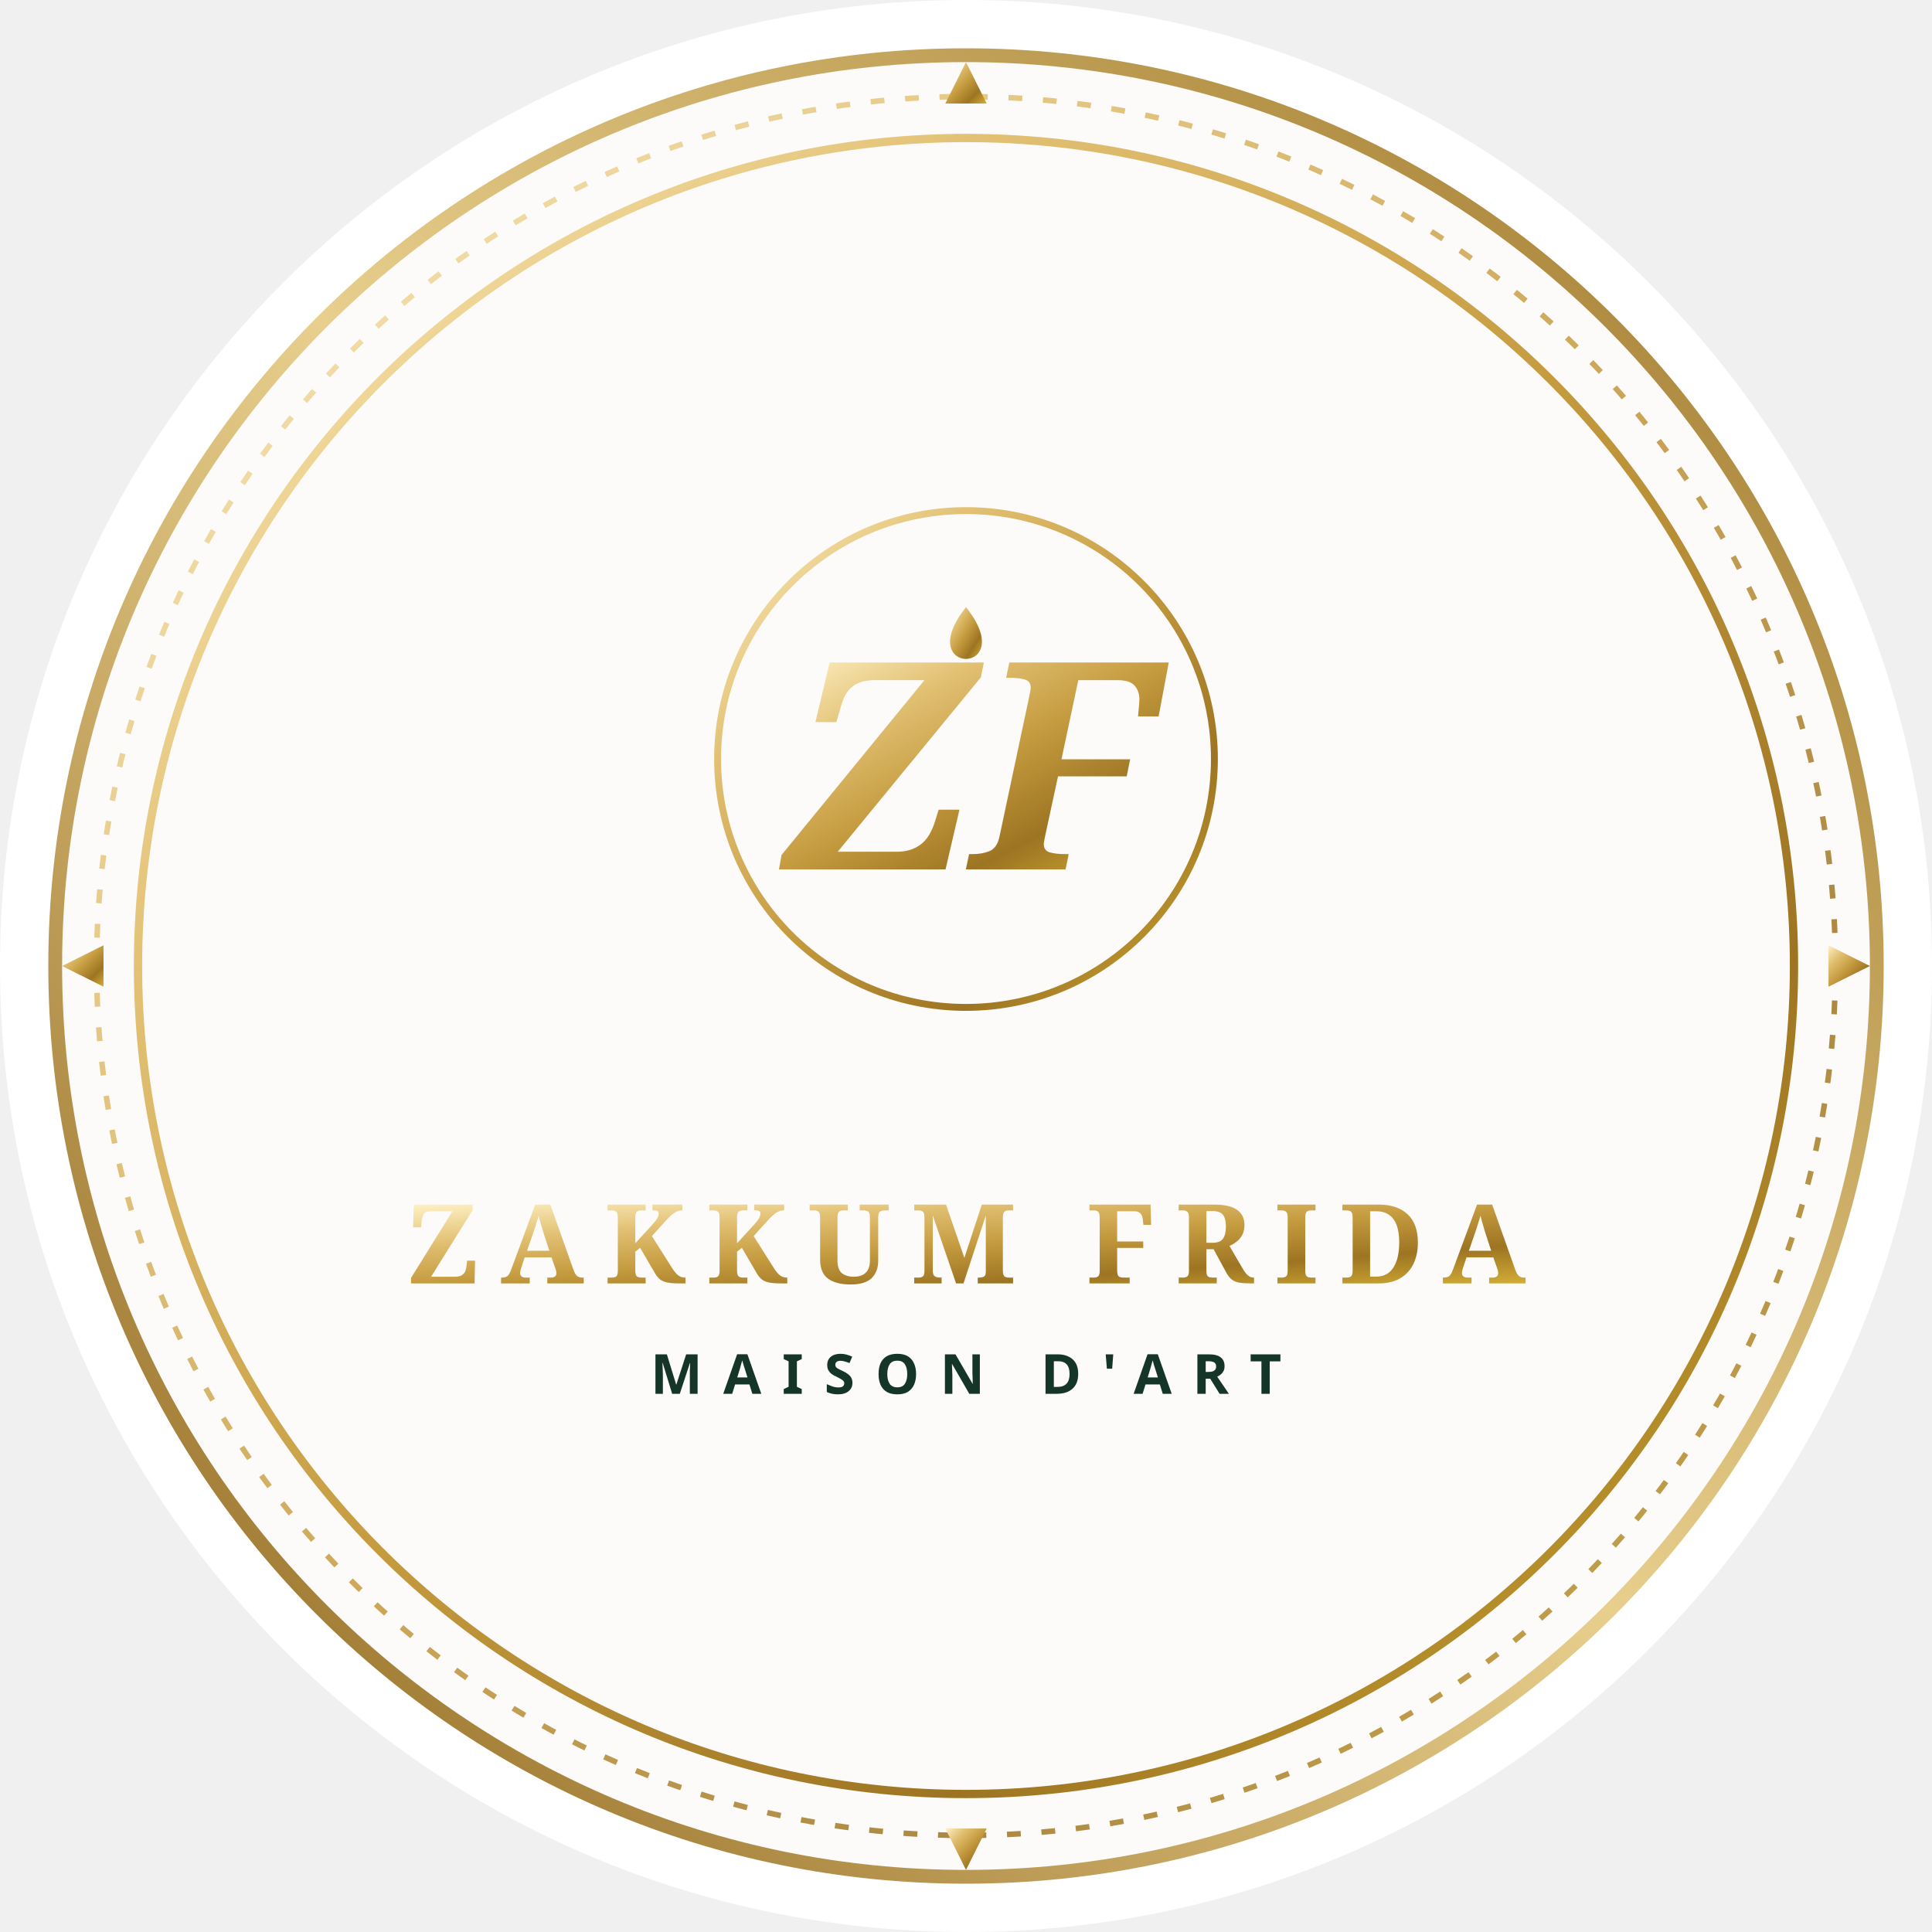
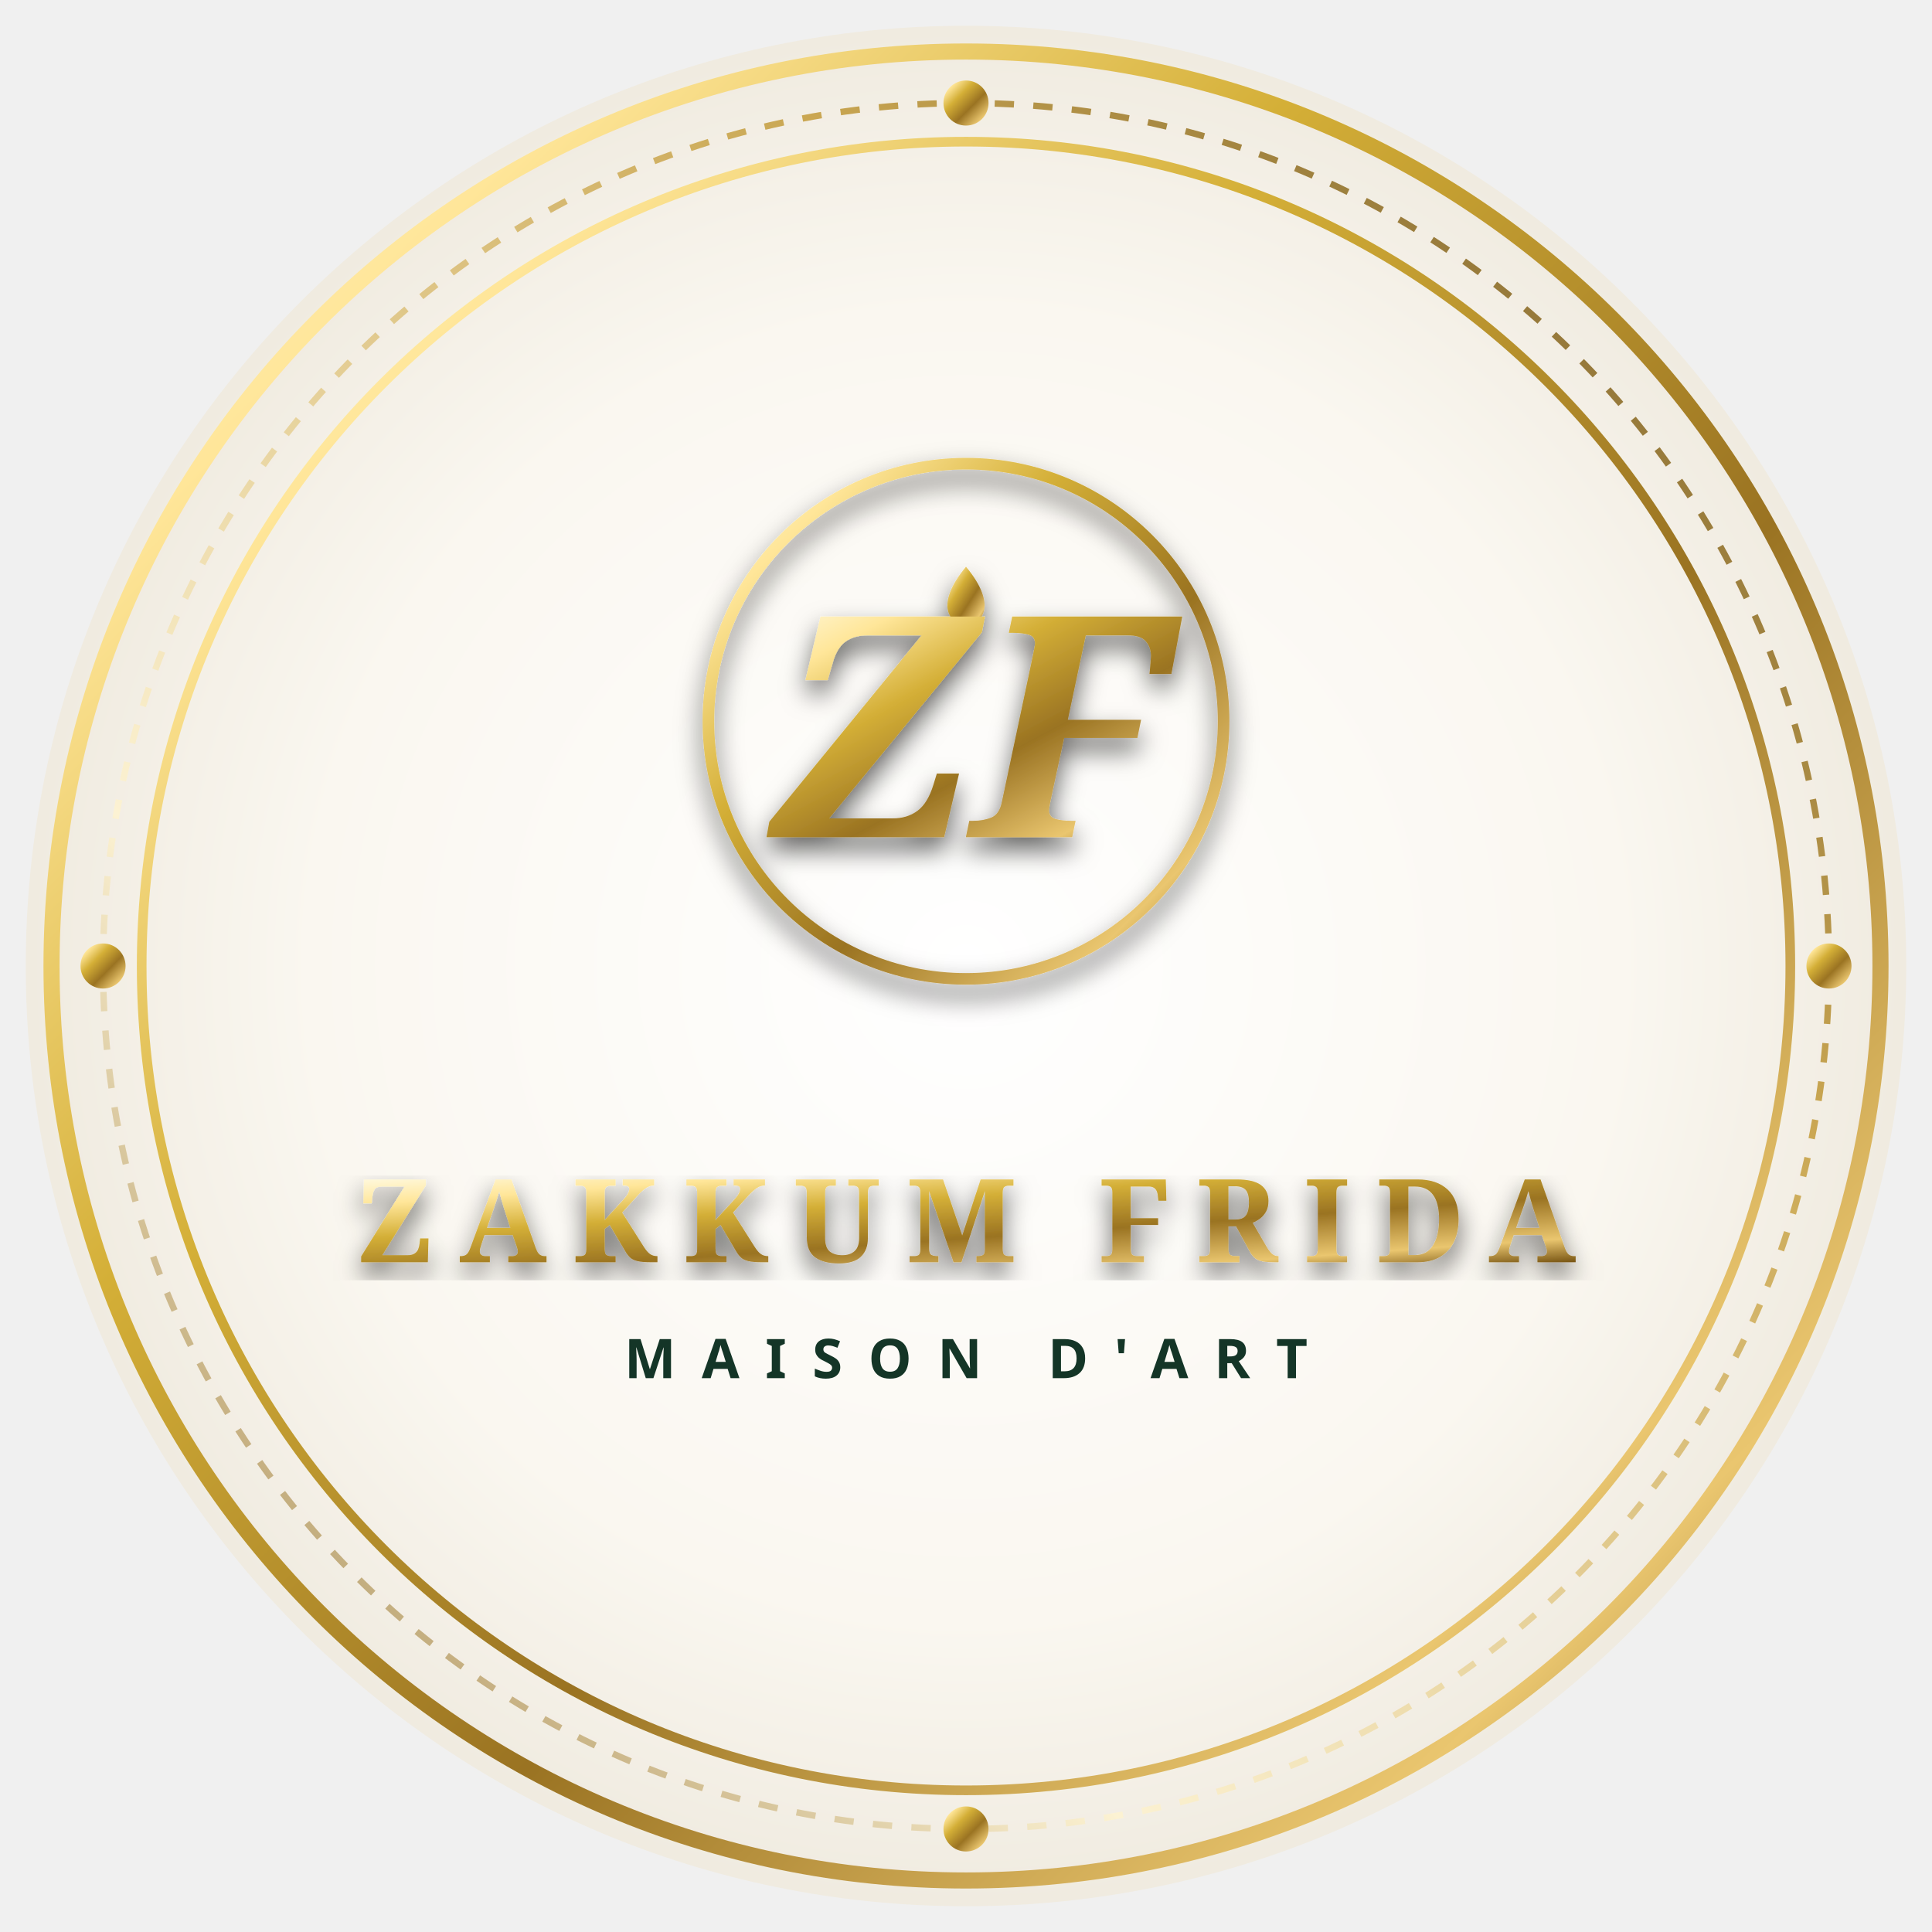
- <svg xmlns="http://www.w3.org/2000/svg" viewBox="0 0 280 280" width="100%" height="100%">
+ <svg xmlns="http://www.w3.org/2000/svg" viewBox="0 0 300 300" width="100%" height="100%">
  <defs>
-     <linearGradient id="goldLuxury" x1="0%" y1="0%" x2="100%" y2="100%">
-       <stop offset="0%" stop-color="#fff1c5" />
-       <stop offset="25%" stop-color="#e2c174" />
-       <stop offset="50%" stop-color="#c59b3f" />
-       <stop offset="75%" stop-color="#9d7422" />
-       <stop offset="100%" stop-color="#d4af37" />
+     <linearGradient id="l_gold3D" x1="0%" y1="0%" x2="100%" y2="100%">
+       <stop offset="0%" stop-color="#fff8db" />
+       <stop offset="15%" stop-color="#ffe699" />
+       <stop offset="35%" stop-color="#d4af37" />
+       <stop offset="60%" stop-color="#9a7322" />
+       <stop offset="85%" stop-color="#eac66f" />
+       <stop offset="100%" stop-color="#735010" />
    </linearGradient>
-     <linearGradient id="goldRing" x1="0%" y1="100%" x2="100%" y2="0%">
-       <stop offset="0%" stop-color="#8a6118" />
-       <stop offset="50%" stop-color="#e8cf8d" />
-       <stop offset="100%" stop-color="#9a7324" />
+     <linearGradient id="l_goldSheen" x1="0%" y1="100%" x2="100%" y2="0%">
+       <stop offset="0%" stop-color="#805b18" />
+       <stop offset="30%" stop-color="#fdf3d1" />
+       <stop offset="70%" stop-color="#c59f42" />
+       <stop offset="100%" stop-color="#543c0f" />
    </linearGradient>
-     <linearGradient id="emeraldLuxury" x1="0%" y1="0%" x2="100%" y2="100%">
-       <stop offset="0%" stop-color="#1b4d39" />
-       <stop offset="50%" stop-color="#0c2b20" />
-       <stop offset="100%" stop-color="#051610" />
-     </linearGradient>
-     <filter id="glow" x="-20%" y="-20%" width="140%" height="140%">
-       <feGaussianBlur stdDeviation="2" result="blur" />
-       <feComposite in="SourceGraphic" in2="blur" operator="over" />
+     <filter id="l_emboss" x="-20%" y="-20%" width="140%" height="140%">
+       <feDropShadow dx="0" dy="2" stdDeviation="2" flood-color="#000000" flood-opacity="0.6" />
    </filter>
+     <radialGradient id="l_darkGlow" cx="50%" cy="50%" r="50%">
+       <stop offset="0%" stop-color="#141f2e" />
+       <stop offset="70%" stop-color="#070c13" />
+       <stop offset="100%" stop-color="#030508" />
+     </radialGradient>
+     <radialGradient id="l_lightGlow" cx="50%" cy="50%" r="50%">
+       <stop offset="0%" stop-color="#ffffff" />
+       <stop offset="70%" stop-color="#faf7f0" />
+       <stop offset="100%" stop-color="#f0ebe0" />
+     </radialGradient>
  </defs>
-   <rect width="280" height="280" rx="140" fill="#ffffff" />
-   <circle cx="140" cy="140" r="132" fill="#fcfbfa" stroke="url(#goldRing)" stroke-width="2" />
-   <circle cx="140" cy="140" r="126" fill="none" stroke="url(#goldLuxury)" stroke-width="0.8" stroke-dasharray="2 3" opacity="0.85" />
-   <circle cx="140" cy="140" r="120" fill="none" stroke="url(#goldLuxury)" stroke-width="1.2" />
-   <polygon points="140,9 143,15 137,15" fill="url(#goldLuxury)" />
-   <polygon points="140,271 143,265 137,265" fill="url(#goldLuxury)" />
-   <polygon points="9,140 15,143 15,137" fill="url(#goldLuxury)" />
-   <polygon points="271,140 265,143 265,137" fill="url(#goldLuxury)" />
-   <g transform="translate(140, 110)">
-     <circle cx="0" cy="0" r="36" fill="none" stroke="url(#goldLuxury)" stroke-width="1" />
-     <path d="M0 -22 C-8 -12 8 -12 0 -22 Z" fill="url(#goldLuxury)" />
-     <text x="0" y="16" font-family="'Cormorant Garamond', serif" font-size="42" font-style="italic" font-weight="700" fill="url(#goldLuxury)" text-anchor="middle">ZF</text>
+   <circle cx="150" cy="150" r="146" fill="url(#l_lightGlow)" />
+   <circle cx="150" cy="150" r="142" fill="none" stroke="url(#l_gold3D)" stroke-width="2.5" />
+   <circle cx="150" cy="150" r="134" fill="none" stroke="url(#l_goldSheen)" stroke-width="1" stroke-dasharray="3 3" opacity="0.9" />
+   <circle cx="150" cy="150" r="128" fill="none" stroke="url(#l_gold3D)" stroke-width="1.5" />
+   <circle cx="150" cy="16" r="3.5" fill="url(#l_gold3D)" />
+   <circle cx="150" cy="284" r="3.5" fill="url(#l_gold3D)" />
+   <circle cx="16" cy="150" r="3.5" fill="url(#l_gold3D)" />
+   <circle cx="284" cy="150" r="3.5" fill="url(#l_gold3D)" />
+   <g transform="translate(150, 112)" filter="url(#l_emboss)">
+     <circle cx="0" cy="0" r="40" fill="none" stroke="url(#l_gold3D)" stroke-width="1.8" />
+     <path d="M0 -24 C-10 -12 10 -12 0 -24 Z" fill="url(#l_gold3D)" />
+     <text x="0" y="18" font-family="'Cormorant Garamond', serif" font-size="48" font-style="italic" font-weight="700" fill="url(#l_gold3D)" text-anchor="middle">ZF</text>
  </g>
-   <text x="140" y="186" font-family="'Cinzel', serif" font-size="16" font-weight="700" fill="url(#goldLuxury)" text-anchor="middle" letter-spacing="3">ZAKKUM FRIDA</text>
-   <text x="140" y="202" font-family="'Plus Jakarta Sans', sans-serif" font-size="8" font-weight="700" fill="#143527" text-anchor="middle" letter-spacing="3">MAISON D'ART</text>
+   <text x="150" y="196" font-family="'Cinzel', serif" font-size="18" font-weight="700" fill="url(#l_gold3D)" text-anchor="middle" letter-spacing="4" filter="url(#l_emboss)">ZAKKUM FRIDA</text>
+   <text x="150" y="214" font-family="'Plus Jakarta Sans', sans-serif" font-size="8.5" font-weight="700" fill="#143527" text-anchor="middle" letter-spacing="4">MAISON D'ART</text>
</svg>
